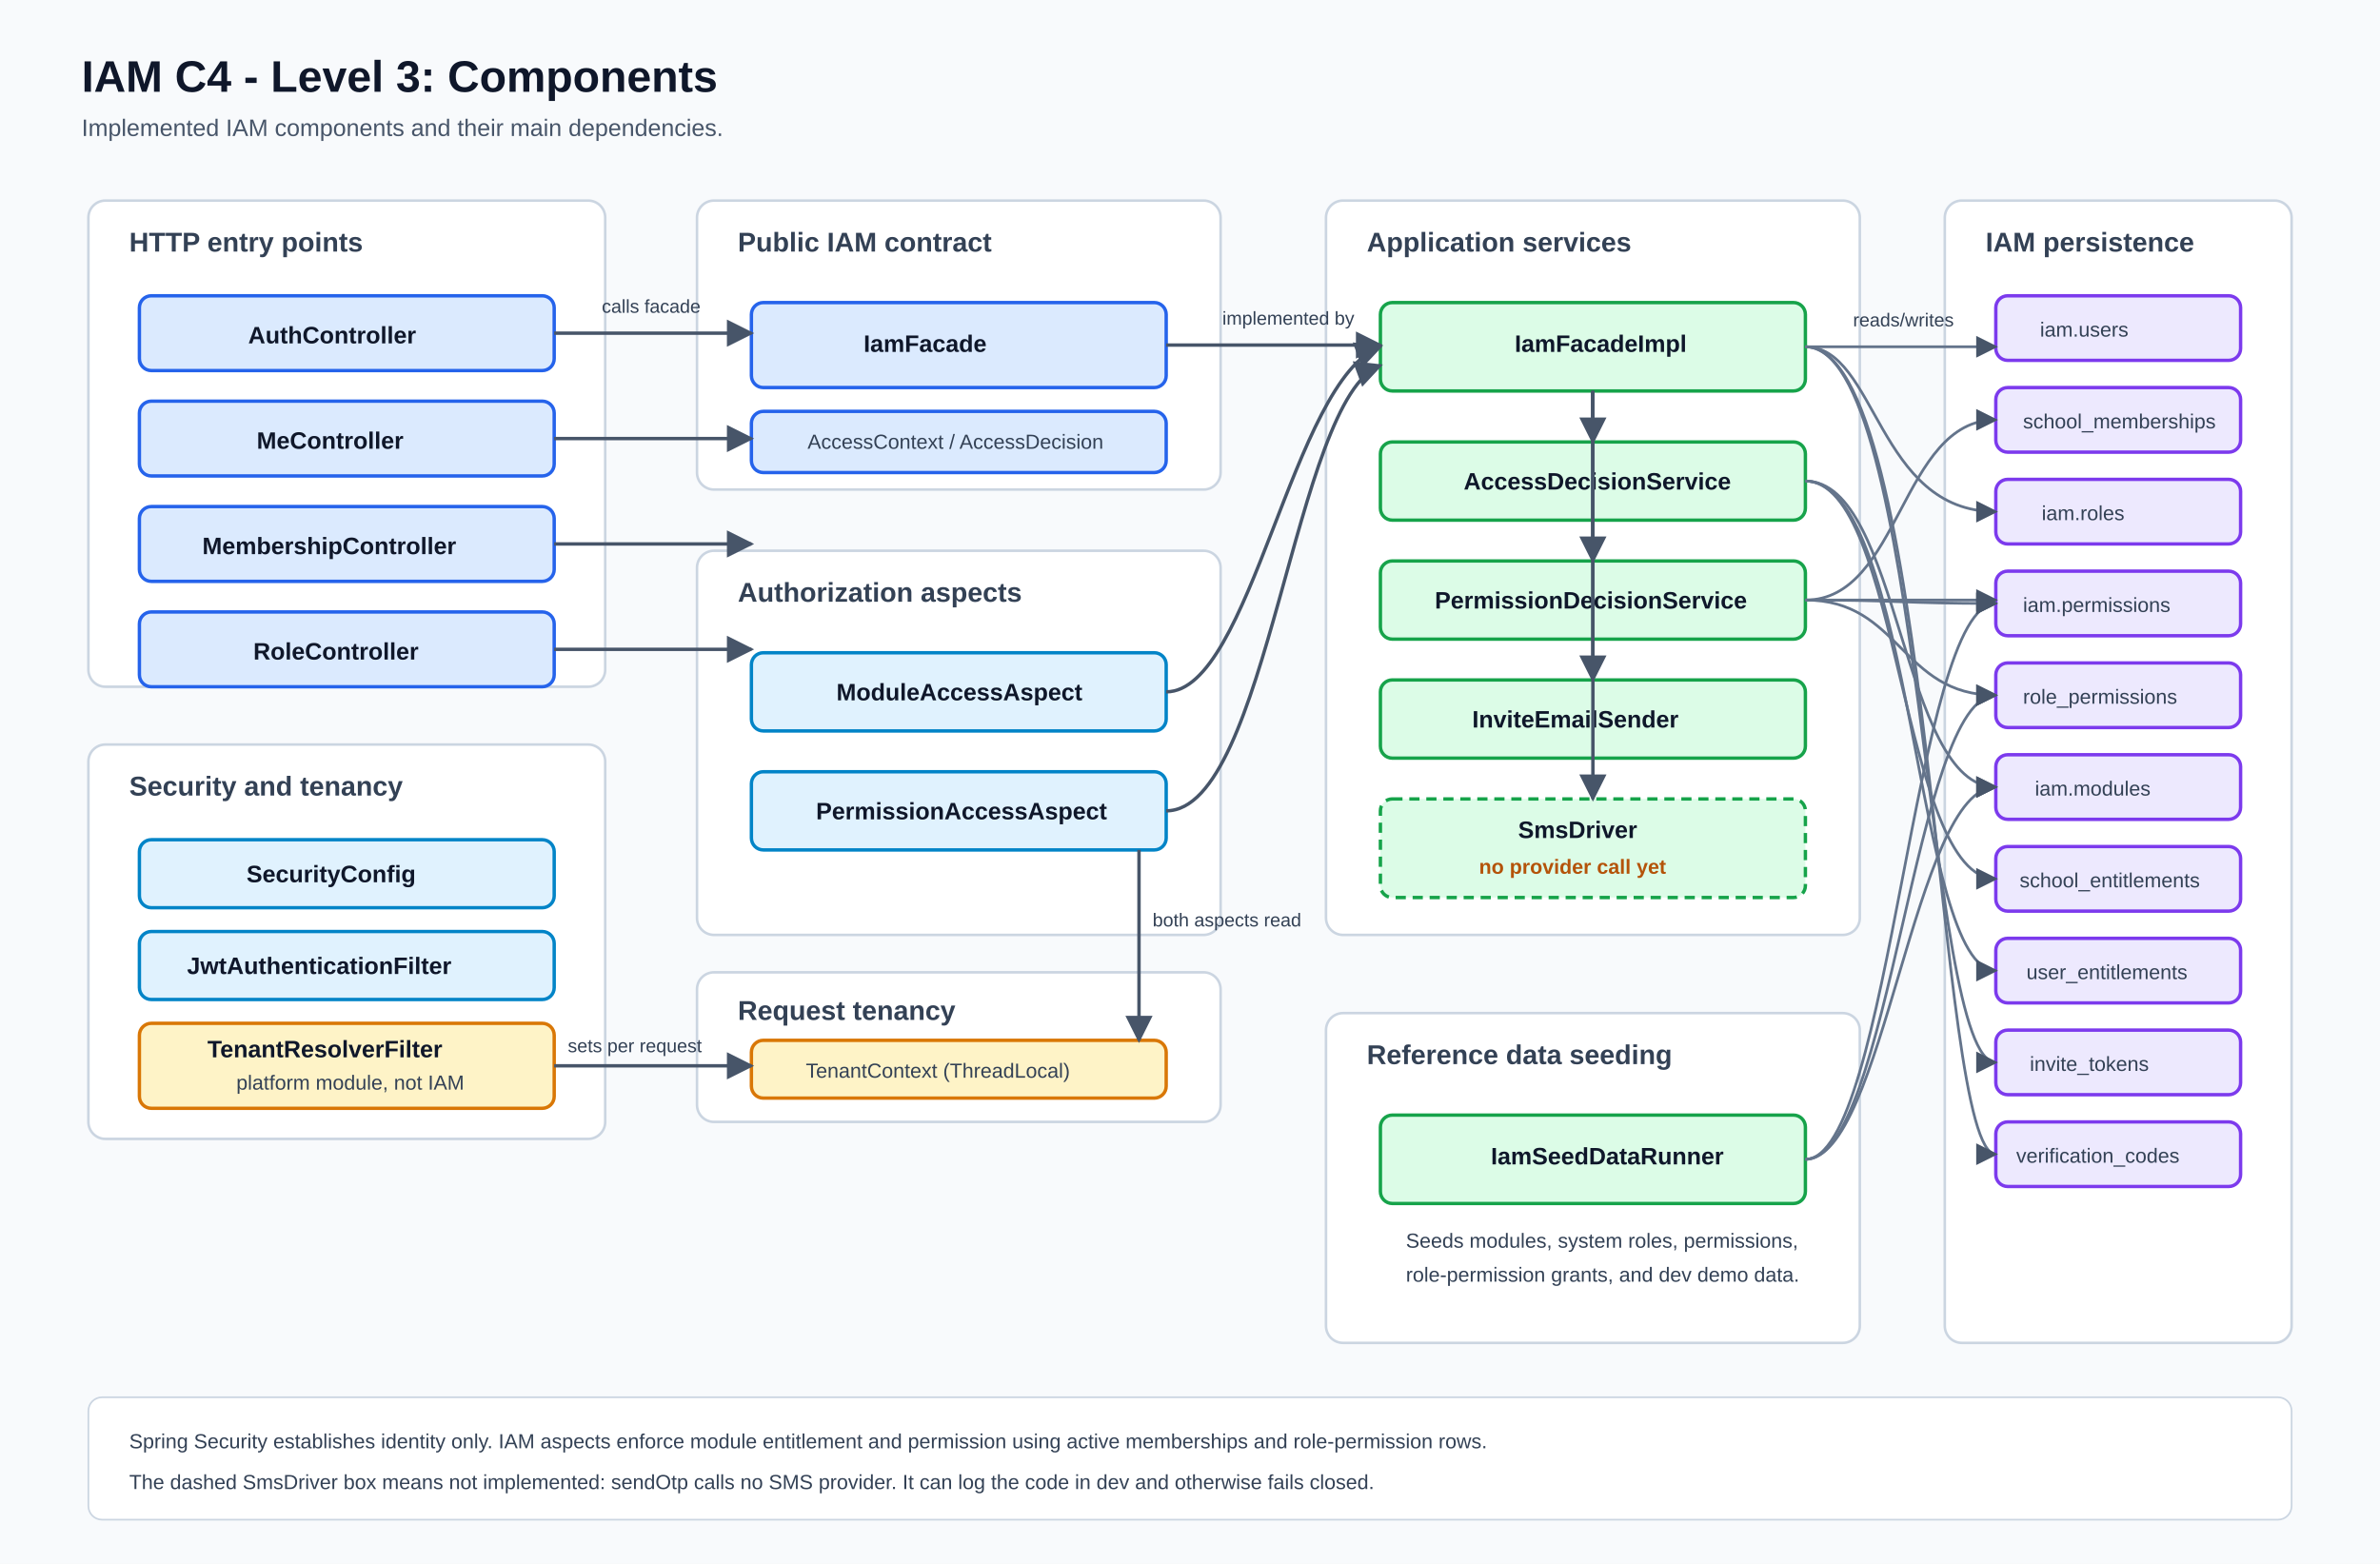
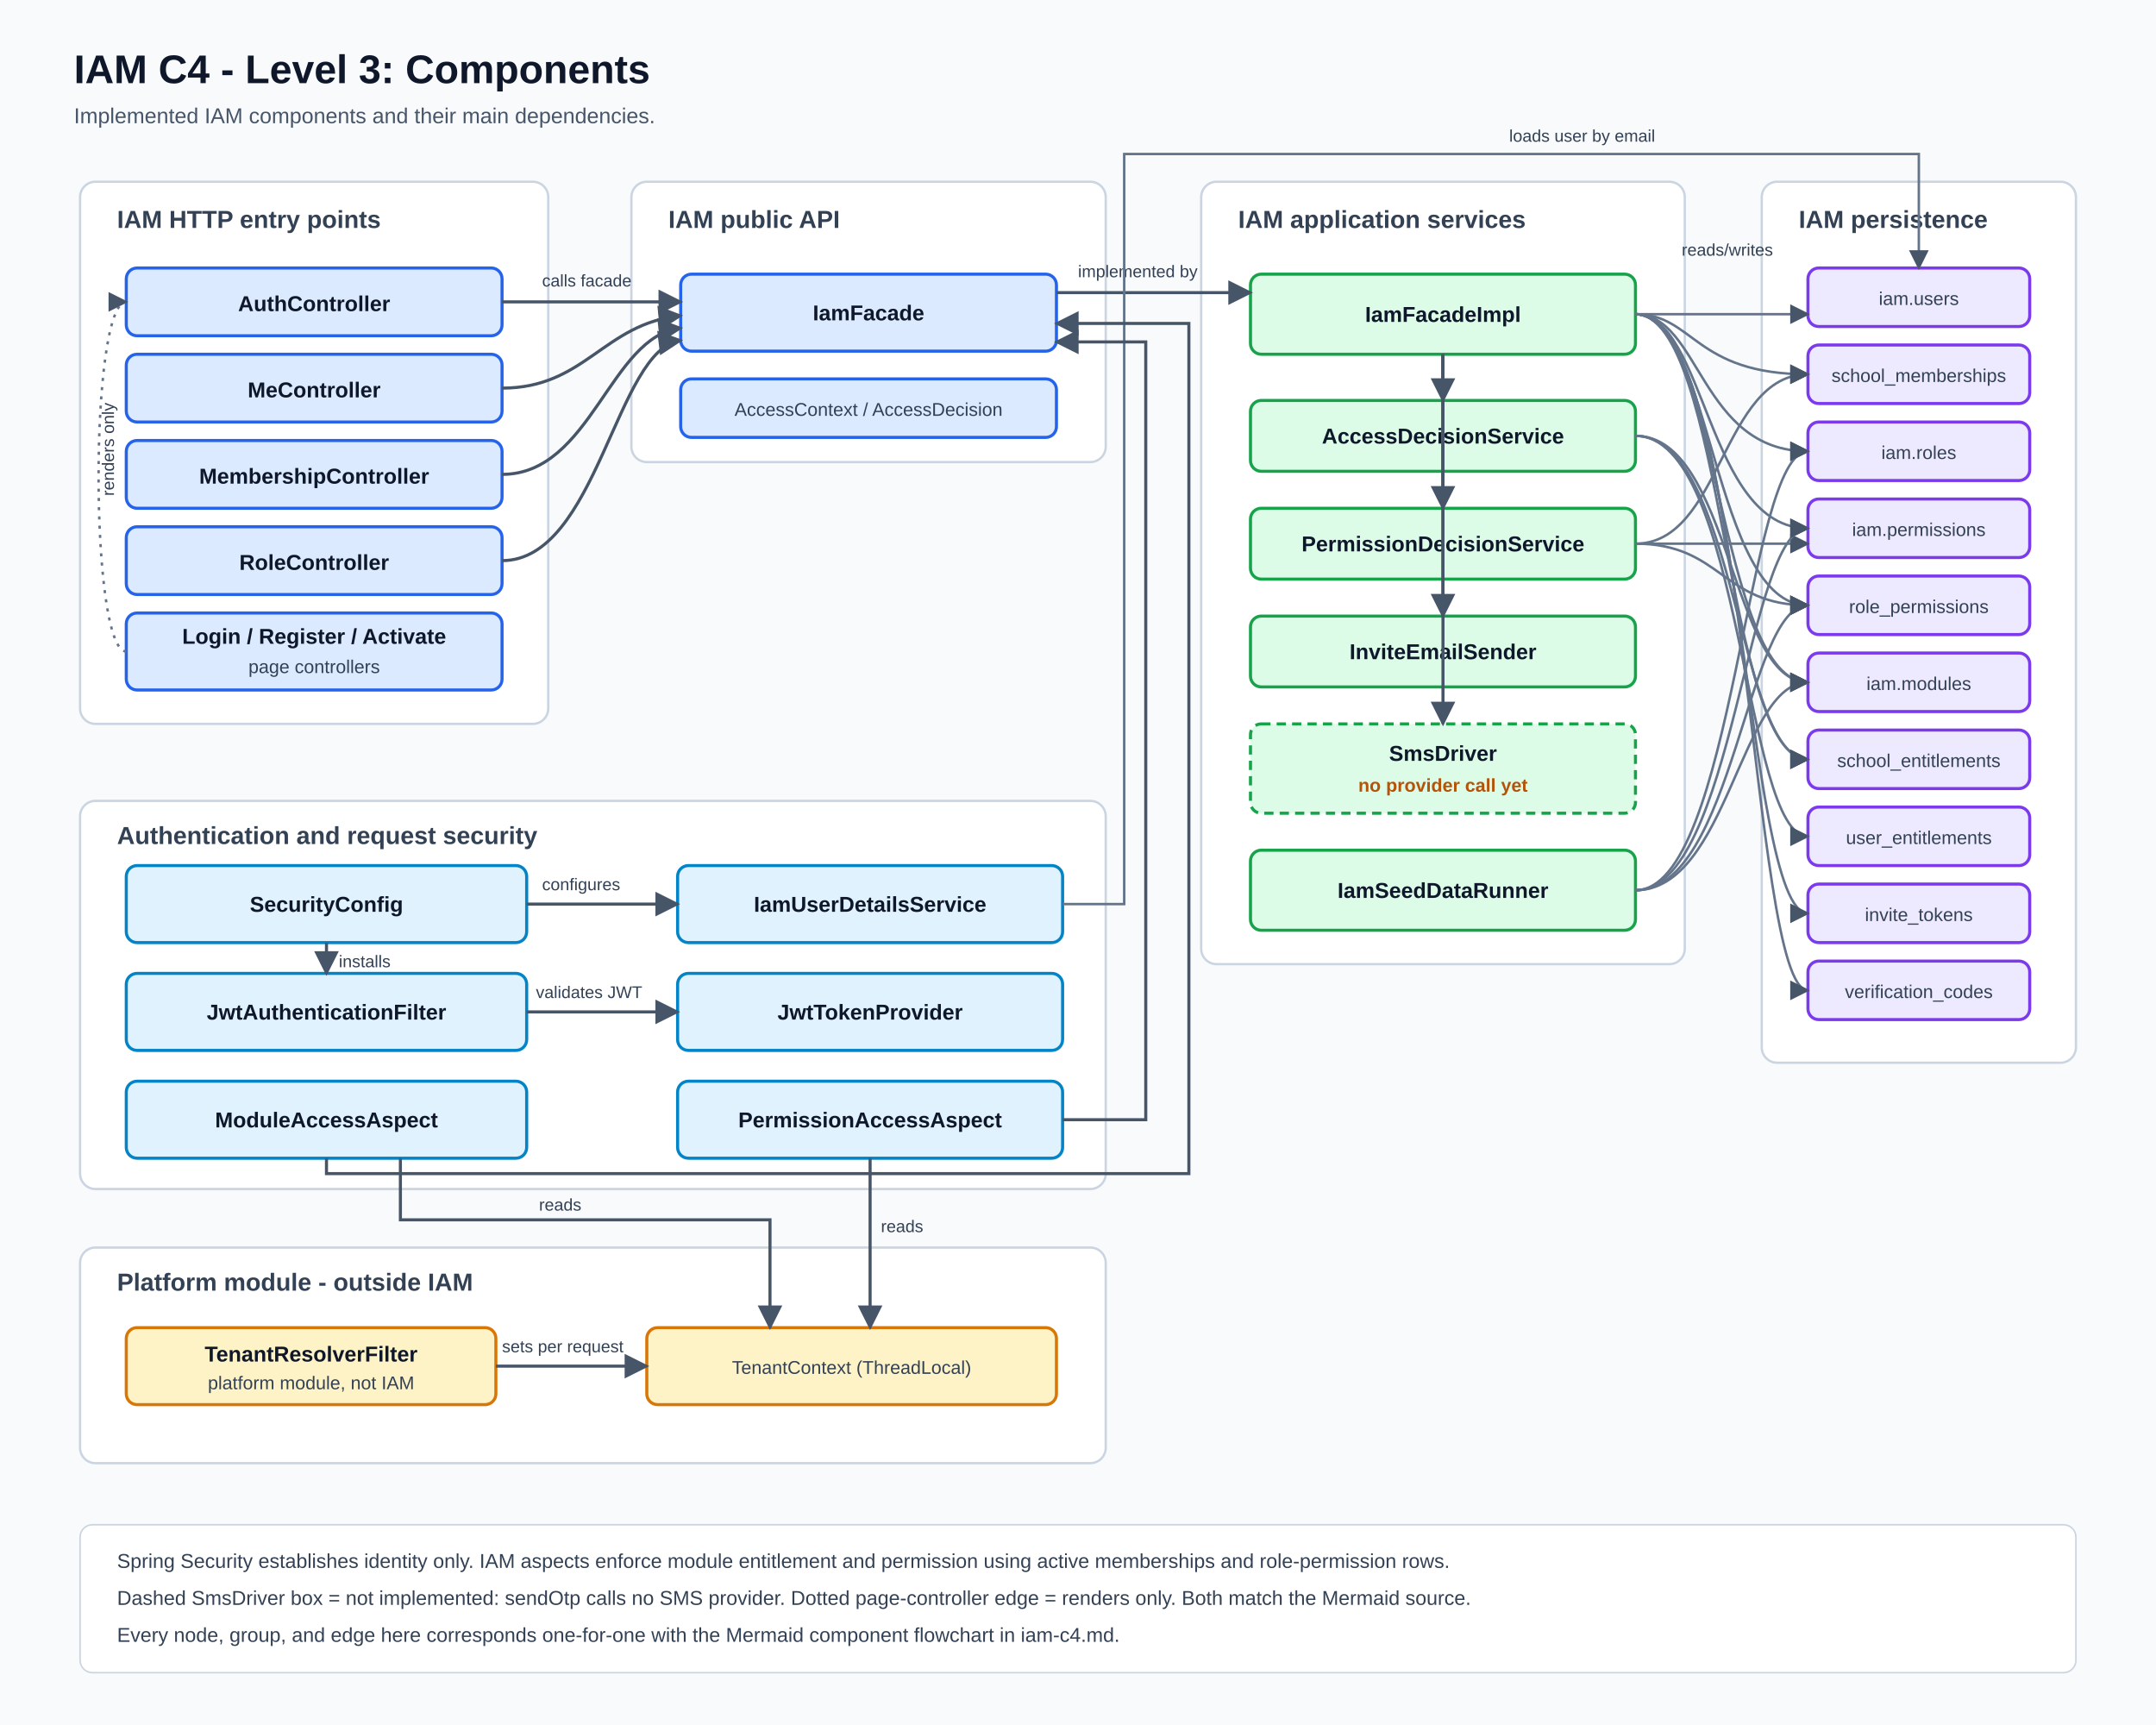
- <svg xmlns="http://www.w3.org/2000/svg" width="1400" height="920" viewBox="0 0 1400 920" role="img" aria-labelledby="title desc">
+ <svg xmlns="http://www.w3.org/2000/svg" width="1400" height="1120" viewBox="0 0 1400 1120" role="img" aria-labelledby="title desc">
  <defs>
    <marker id="arrow" viewBox="0 0 10 10" refX="9" refY="5" markerWidth="8" markerHeight="8" orient="auto-start-reverse">
      <path d="M 0 0 L 10 5 L 0 10 z" fill="#475569" />
    </marker>
    <style>
      .bg { fill: #f8fafc; }
      .title { font: 700 26px Arial, sans-serif; fill: #0f172a; }
      .subtitle { font: 400 14px Arial, sans-serif; fill: #475569; }
      .group { fill: #ffffff; stroke: #cbd5e1; stroke-width: 1.5; }
      .group-title { font: 700 16px Arial, sans-serif; fill: #334155; }
      .api { fill: #dbeafe; stroke: #2563eb; stroke-width: 2; }
      .security { fill: #e0f2fe; stroke: #0284c7; stroke-width: 2; }
      .platform { fill: #fef3c7; stroke: #d97706; stroke-width: 2; }
      .service { fill: #dcfce7; stroke: #16a34a; stroke-width: 2; }
      .store { fill: #ede9fe; stroke: #7c3aed; stroke-width: 2; }
-       .label { font: 700 14px Arial, sans-serif; fill: #0f172a; }
-       .small { font: 400 12px Arial, sans-serif; fill: #334155; }
+       .stub { fill: #dcfce7; stroke: #16a34a; stroke-width: 2; stroke-dasharray: 6 4; }
+       .label { font: 700 14px Arial, sans-serif; fill: #0f172a; text-anchor: middle; }
+       .small { font: 400 12px Arial, sans-serif; fill: #334155; text-anchor: middle; }
+       .stub-note { font: 700 12px Arial, sans-serif; fill: #b45309; text-anchor: middle; }
      .edge { stroke: #475569; stroke-width: 2; fill: none; marker-end: url(#arrow); }
      .edge2 { stroke: #64748b; stroke-width: 1.6; fill: none; marker-end: url(#arrow); }
+       .edge-dotted { stroke: #64748b; stroke-width: 1.6; fill: none; stroke-dasharray: 2 4; marker-end: url(#arrow); }
      .edge-label { font: 400 11px Arial, sans-serif; fill: #334155; }
-       .stub { fill: #dcfce7; stroke: #16a34a; stroke-width: 2; stroke-dasharray: 6 4; }
-       .stub-note { font: 700 12px Arial, sans-serif; fill: #b45309; }
+       .note { font: 400 13px Arial, sans-serif; fill: #334155; }
    </style>
  </defs>
-   <rect class="bg" x="0" y="0" width="1400" height="920" />
+   <rect class="bg" x="0" y="0" width="1400" height="1120" />
  <text class="title" x="48" y="54">IAM C4 - Level 3: Components</text>
  <text class="subtitle" x="48" y="80">Implemented IAM components and their main dependencies.</text>
-   <rect class="group" x="52" y="118" width="304" height="286" rx="10" />
-   <text class="group-title" x="76" y="148">HTTP entry points</text>
+   <rect class="group" x="52" y="118" width="304" height="352" rx="10" />
+   <text class="group-title" x="76" y="148">IAM HTTP entry points</text>
  <rect class="api" x="82" y="174" width="244" height="44" rx="7" />
-   <text class="label" x="146" y="202">AuthController</text>
-   <rect class="api" x="82" y="236" width="244" height="44" rx="7" />
-   <text class="label" x="151" y="264">MeController</text>
-   <rect class="api" x="82" y="298" width="244" height="44" rx="7" />
-   <text class="label" x="119" y="326">MembershipController</text>
-   <rect class="api" x="82" y="360" width="244" height="44" rx="7" />
-   <text class="label" x="149" y="388">RoleController</text>
-   <rect class="group" x="52" y="438" width="304" height="232" rx="10" />
-   <text class="group-title" x="76" y="468">Security and tenancy</text>
-   <rect class="security" x="82" y="494" width="244" height="40" rx="7" />
-   <text class="label" x="145" y="519">SecurityConfig</text>
-   <rect class="security" x="82" y="548" width="244" height="40" rx="7" />
-   <text class="label" x="110" y="573">JwtAuthenticationFilter</text>
-   <rect class="platform" x="82" y="602" width="244" height="50" rx="7" />
-   <text class="label" x="122" y="622">TenantResolverFilter</text>
-   <text class="small" x="139" y="641">platform module, not IAM</text>
-   <rect class="group" x="410" y="118" width="308" height="170" rx="10" />
-   <text class="group-title" x="434" y="148">Public IAM contract</text>
+   <text class="label" x="204" y="202">AuthController</text>
+   <rect class="api" x="82" y="230" width="244" height="44" rx="7" />
+   <text class="label" x="204" y="258">MeController</text>
+   <rect class="api" x="82" y="286" width="244" height="44" rx="7" />
+   <text class="label" x="204" y="314">MembershipController</text>
+   <rect class="api" x="82" y="342" width="244" height="44" rx="7" />
+   <text class="label" x="204" y="370">RoleController</text>
+   <rect class="api" x="82" y="398" width="244" height="50" rx="7" />
+   <text class="label" x="204" y="418">Login / Register / Activate</text>
+   <text class="small" x="204" y="437">page controllers</text>
+   <rect class="group" x="410" y="118" width="308" height="182" rx="10" />
+   <text class="group-title" x="434" y="148">IAM public API</text>
  <rect class="api" x="442" y="178" width="244" height="50" rx="7" />
-   <text class="label" x="508" y="207">IamFacade</text>
-   <rect class="api" x="442" y="242" width="244" height="36" rx="7" />
-   <text class="small" x="475" y="264">AccessContext / AccessDecision</text>
-   <rect class="group" x="410" y="324" width="308" height="226" rx="10" />
-   <text class="group-title" x="434" y="354">Authorization aspects</text>
-   <rect class="security" x="442" y="384" width="244" height="46" rx="7" />
-   <text class="label" x="492" y="412">ModuleAccessAspect</text>
-   <rect class="security" x="442" y="454" width="244" height="46" rx="7" />
-   <text class="label" x="480" y="482">PermissionAccessAspect</text>
-   <rect class="group" x="780" y="118" width="314" height="432" rx="10" />
-   <text class="group-title" x="804" y="148">Application services</text>
+   <text class="label" x="564" y="208">IamFacade</text>
+   <rect class="api" x="442" y="246" width="244" height="38" rx="7" />
+   <text class="small" x="564" y="270">AccessContext / AccessDecision</text>
+   <rect class="group" x="780" y="118" width="314" height="508" rx="10" />
+   <text class="group-title" x="804" y="148">IAM application services</text>
  <rect class="service" x="812" y="178" width="250" height="52" rx="7" />
-   <text class="label" x="891" y="207">IamFacadeImpl</text>
+   <text class="label" x="937" y="209">IamFacadeImpl</text>
  <rect class="service" x="812" y="260" width="250" height="46" rx="7" />
-   <text class="label" x="861" y="288">AccessDecisionService</text>
+   <text class="label" x="937" y="288">AccessDecisionService</text>
  <rect class="service" x="812" y="330" width="250" height="46" rx="7" />
-   <text class="label" x="844" y="358">PermissionDecisionService</text>
+   <text class="label" x="937" y="358">PermissionDecisionService</text>
  <rect class="service" x="812" y="400" width="250" height="46" rx="7" />
-   <text class="label" x="866" y="428">InviteEmailSender</text>
+   <text class="label" x="937" y="428">InviteEmailSender</text>
  <rect class="stub" x="812" y="470" width="250" height="58" rx="7" />
-   <text class="label" x="893" y="493">SmsDriver</text>
-   <text class="stub-note" x="870" y="514">no provider call yet</text>
-   <rect class="group" x="780" y="596" width="314" height="194" rx="10" />
-   <text class="group-title" x="804" y="626">Reference data seeding</text>
-   <rect class="service" x="812" y="656" width="250" height="52" rx="7" />
-   <text class="label" x="877" y="685">IamSeedDataRunner</text>
-   <text class="small" x="827" y="734">Seeds modules, system roles, permissions,</text>
-   <text class="small" x="827" y="754">role-permission grants, and dev demo data.</text>
-   <rect class="group" x="1144" y="118" width="204" height="672" rx="10" />
+   <text class="label" x="937" y="494">SmsDriver</text>
+   <text class="stub-note" x="937" y="514">no provider call yet</text>
+   <rect class="service" x="812" y="552" width="250" height="52" rx="7" />
+   <text class="label" x="937" y="583">IamSeedDataRunner</text>
+   <rect class="group" x="1144" y="118" width="204" height="572" rx="10" />
  <text class="group-title" x="1168" y="148">IAM persistence</text>
  <rect class="store" x="1174" y="174" width="144" height="38" rx="7" />
-   <text class="small" x="1200" y="198">iam.users</text>
-   <rect class="store" x="1174" y="228" width="144" height="38" rx="7" />
-   <text class="small" x="1190" y="252">school_memberships</text>
-   <rect class="store" x="1174" y="282" width="144" height="38" rx="7" />
-   <text class="small" x="1201" y="306">iam.roles</text>
-   <rect class="store" x="1174" y="336" width="144" height="38" rx="7" />
-   <text class="small" x="1190" y="360">iam.permissions</text>
-   <rect class="store" x="1174" y="390" width="144" height="38" rx="7" />
-   <text class="small" x="1190" y="414">role_permissions</text>
-   <rect class="store" x="1174" y="444" width="144" height="38" rx="7" />
-   <text class="small" x="1197" y="468">iam.modules</text>
-   <rect class="store" x="1174" y="498" width="144" height="38" rx="7" />
-   <text class="small" x="1188" y="522">school_entitlements</text>
-   <rect class="store" x="1174" y="552" width="144" height="38" rx="7" />
-   <text class="small" x="1192" y="576">user_entitlements</text>
-   <rect class="store" x="1174" y="606" width="144" height="38" rx="7" />
-   <text class="small" x="1194" y="630">invite_tokens</text>
-   <rect class="store" x="1174" y="660" width="144" height="38" rx="7" />
-   <text class="small" x="1186" y="684">verification_codes</text>
+   <text class="small" x="1246" y="198">iam.users</text>
+   <rect class="store" x="1174" y="224" width="144" height="38" rx="7" />
+   <text class="small" x="1246" y="248">school_memberships</text>
+   <rect class="store" x="1174" y="274" width="144" height="38" rx="7" />
+   <text class="small" x="1246" y="298">iam.roles</text>
+   <rect class="store" x="1174" y="324" width="144" height="38" rx="7" />
+   <text class="small" x="1246" y="348">iam.permissions</text>
+   <rect class="store" x="1174" y="374" width="144" height="38" rx="7" />
+   <text class="small" x="1246" y="398">role_permissions</text>
+   <rect class="store" x="1174" y="424" width="144" height="38" rx="7" />
+   <text class="small" x="1246" y="448">iam.modules</text>
+   <rect class="store" x="1174" y="474" width="144" height="38" rx="7" />
+   <text class="small" x="1246" y="498">school_entitlements</text>
+   <rect class="store" x="1174" y="524" width="144" height="38" rx="7" />
+   <text class="small" x="1246" y="548">user_entitlements</text>
+   <rect class="store" x="1174" y="574" width="144" height="38" rx="7" />
+   <text class="small" x="1246" y="598">invite_tokens</text>
+   <rect class="store" x="1174" y="624" width="144" height="38" rx="7" />
+   <text class="small" x="1246" y="648">verification_codes</text>
+   <rect class="group" x="52" y="520" width="666" height="252" rx="10" />
+   <text class="group-title" x="76" y="548">Authentication and request security</text>
+   <rect class="security" x="82" y="562" width="260" height="50" rx="7" />
+   <text class="label" x="212" y="592">SecurityConfig</text>
+   <rect class="security" x="440" y="562" width="250" height="50" rx="7" />
+   <text class="label" x="565" y="592">IamUserDetailsService</text>
+   <rect class="security" x="82" y="632" width="260" height="50" rx="7" />
+   <text class="label" x="212" y="662">JwtAuthenticationFilter</text>
+   <rect class="security" x="440" y="632" width="250" height="50" rx="7" />
+   <text class="label" x="565" y="662">JwtTokenProvider</text>
+   <rect class="security" x="82" y="702" width="260" height="50" rx="7" />
+   <text class="label" x="212" y="732">ModuleAccessAspect</text>
+   <rect class="security" x="440" y="702" width="250" height="50" rx="7" />
+   <text class="label" x="565" y="732">PermissionAccessAspect</text>
+   <rect class="group" x="52" y="810" width="666" height="140" rx="10" />
+   <text class="group-title" x="76" y="838">Platform module - outside IAM</text>
+   <rect class="platform" x="82" y="862" width="240" height="50" rx="7" />
+   <text class="label" x="202" y="884">TenantResolverFilter</text>
+   <text class="small" x="202" y="902">platform module, not IAM</text>
+   <rect class="platform" x="420" y="862" width="266" height="50" rx="7" />
+   <text class="small" x="553" y="892">TenantContext (ThreadLocal)</text>
  <path class="edge" d="M 326 196 H 442" />
-   <path class="edge" d="M 326 258 H 442" />
-   <path class="edge" d="M 326 320 H 442" />
-   <path class="edge" d="M 326 382 H 442" />
-   <text class="edge-label" x="354" y="184">calls facade</text>
-   <rect class="group" x="410" y="572" width="308" height="88" rx="10" />
-   <text class="group-title" x="434" y="600">Request tenancy</text>
-   <rect class="platform" x="442" y="612" width="244" height="34" rx="7" />
-   <text class="small" x="474" y="634">TenantContext (ThreadLocal)</text>
-   <path class="edge" d="M 326 627 H 442" />
-   <text class="edge-label" x="334" y="619">sets per request</text>
-   <path class="edge" d="M 670 500 V 612" />
-   <text class="edge-label" x="678" y="545">both aspects read</text>
-   <path class="edge" d="M 686 203 H 812" />
-   <path class="edge" d="M 686 407 C 736 407, 760 223, 812 204" />
-   <path class="edge" d="M 686 477 C 746 477, 761 234, 812 215" />
-   <text class="edge-label" x="719" y="191">implemented by</text>
+   <path class="edge" d="M 326 252 C 380 252, 392 210, 442 205" />
+   <path class="edge" d="M 326 308 C 384 308, 396 218, 442 213" />
+   <path class="edge" d="M 326 364 C 388 364, 400 226, 442 221" />
+   <text class="edge-label" x="352" y="186">calls facade</text>
+   <path class="edge-dotted" d="M 82 423 C 58 423, 58 196, 82 196" />
+   <text class="edge-label" x="74" y="322" transform="rotate(-90 74 322)">renders only</text>
+   <path class="edge" d="M 686 190 H 812" />
+   <text class="edge-label" x="700" y="180">implemented by</text>
  <path class="edge" d="M 937 230 V 260" />
  <path class="edge" d="M 937 230 C 937 282, 937 302, 937 330" />
  <path class="edge" d="M 937 230 C 937 324, 937 370, 937 400" />
  <path class="edge" d="M 937 230 C 937 372, 937 438, 937 470" />
  <path class="edge2" d="M 1062 204 H 1174" />
+   <path class="edge2" d="M 1062 204 C 1100 204, 1100 243, 1174 243" />
+   <path class="edge2" d="M 1062 204 C 1104 204, 1104 293, 1174 293" />
+   <path class="edge2" d="M 1062 204 C 1108 204, 1108 343, 1174 343" />
+   <path class="edge2" d="M 1062 204 C 1112 204, 1112 393, 1174 393" />
+   <path class="edge2" d="M 1062 204 C 1116 204, 1116 443, 1174 443" />
+   <path class="edge2" d="M 1062 204 C 1120 204, 1120 493, 1174 493" />
+   <path class="edge2" d="M 1062 204 C 1132 204, 1132 593, 1174 593" />
+   <path class="edge2" d="M 1062 204 C 1136 204, 1136 643, 1174 643" />
+   <text class="edge-label" x="1092" y="166">reads/writes</text>
+   <path class="edge2" d="M 1062 283 C 1124 283, 1124 443, 1174 443" />
+   <path class="edge2" d="M 1062 283 C 1128 283, 1128 493, 1174 493" />
+   <path class="edge2" d="M 1062 283 C 1132 283, 1132 543, 1174 543" />
+   <path class="edge2" d="M 1062 353 C 1118 353, 1118 243, 1174 243" />
  <path class="edge2" d="M 1062 353 H 1174" />
-   <path class="edge2" d="M 1062 682 C 1108 682, 1126 463, 1174 463" />
-   <path class="edge2" d="M 1062 682 C 1112 682, 1126 355, 1174 355" />
-   <path class="edge2" d="M 1062 682 C 1112 682, 1126 409, 1174 409" />
-   <path class="edge2" d="M 1062 283 C 1118 283, 1118 463, 1174 463" />
-   <path class="edge2" d="M 1062 283 C 1118 283, 1118 517, 1174 517" />
-   <path class="edge2" d="M 1062 353 C 1118 353, 1118 247, 1174 247" />
-   <path class="edge2" d="M 1062 353 C 1118 353, 1118 355, 1174 355" />
-   <path class="edge2" d="M 1062 353 C 1118 353, 1118 409, 1174 409" />
-   <path class="edge2" d="M 1062 283 C 1126 283, 1126 571, 1174 571" />
-   <path class="edge2" d="M 1062 204 C 1104 204, 1104 301, 1174 301" />
-   <path class="edge2" d="M 1062 204 C 1132 204, 1132 625, 1174 625" />
-   <path class="edge2" d="M 1062 204 C 1138 204, 1138 679, 1174 679" />
-   <text class="edge-label" x="1090" y="192">reads/writes</text>
-   <rect x="52" y="822" width="1296" height="72" rx="8" fill="#fff" stroke="#cbd5e1" />
-   <text class="small" x="76" y="852">Spring Security establishes identity only. IAM aspects enforce module entitlement and permission using active memberships and role-permission rows.</text>
-   <text class="small" x="76" y="876">The dashed SmsDriver box means not implemented: sendOtp calls no SMS provider. It can log the code in dev and otherwise fails closed.</text>
+   <path class="edge2" d="M 1062 353 C 1118 353, 1118 393, 1174 393" />
+   <path class="edge2" d="M 1062 578 C 1122 578, 1130 443, 1174 443" />
+   <path class="edge2" d="M 1062 578 C 1126 578, 1134 293, 1174 293" />
+   <path class="edge2" d="M 1062 578 C 1126 578, 1134 343, 1174 343" />
+   <path class="edge2" d="M 1062 578 C 1126 578, 1134 393, 1174 393" />
+   <path class="edge" d="M 342 587 H 440" />
+   <text class="edge-label" x="352" y="578">configures</text>
+   <path class="edge" d="M 212 612 V 632" />
+   <text class="edge-label" x="220" y="628">installs</text>
+   <path class="edge" d="M 342 657 H 440" />
+   <text class="edge-label" x="348" y="648">validates JWT</text>
+   <path class="edge2" d="M 690 587 H 730 V 100 H 1246 V 174" />
+   <text class="edge-label" x="980" y="92">loads user by email</text>
+   <path class="edge" d="M 212 752 V 762 H 772 V 210 H 686" />
+   <path class="edge" d="M 690 727 H 744 V 222 H 686" />
+   <path class="edge" d="M 260 752 V 792 H 500 V 862" />
+   <text class="edge-label" x="350" y="786">reads</text>
+   <path class="edge" d="M 565 752 V 862" />
+   <text class="edge-label" x="572" y="800">reads</text>
+   <path class="edge" d="M 322 887 H 420" />
+   <text class="edge-label" x="326" y="878">sets per request</text>
+   <rect x="52" y="990" width="1296" height="96" rx="8" fill="#fff" stroke="#cbd5e1" />
+   <text class="note" x="76" y="1018">Spring Security establishes identity only. IAM aspects enforce module entitlement and permission using active memberships and role-permission rows.</text>
+   <text class="note" x="76" y="1042">Dashed SmsDriver box = not implemented: sendOtp calls no SMS provider. Dotted page-controller edge = renders only. Both match the Mermaid source.</text>
+   <text class="note" x="76" y="1066">Every node, group, and edge here corresponds one-for-one with the Mermaid component flowchart in iam-c4.md.</text>
</svg>
